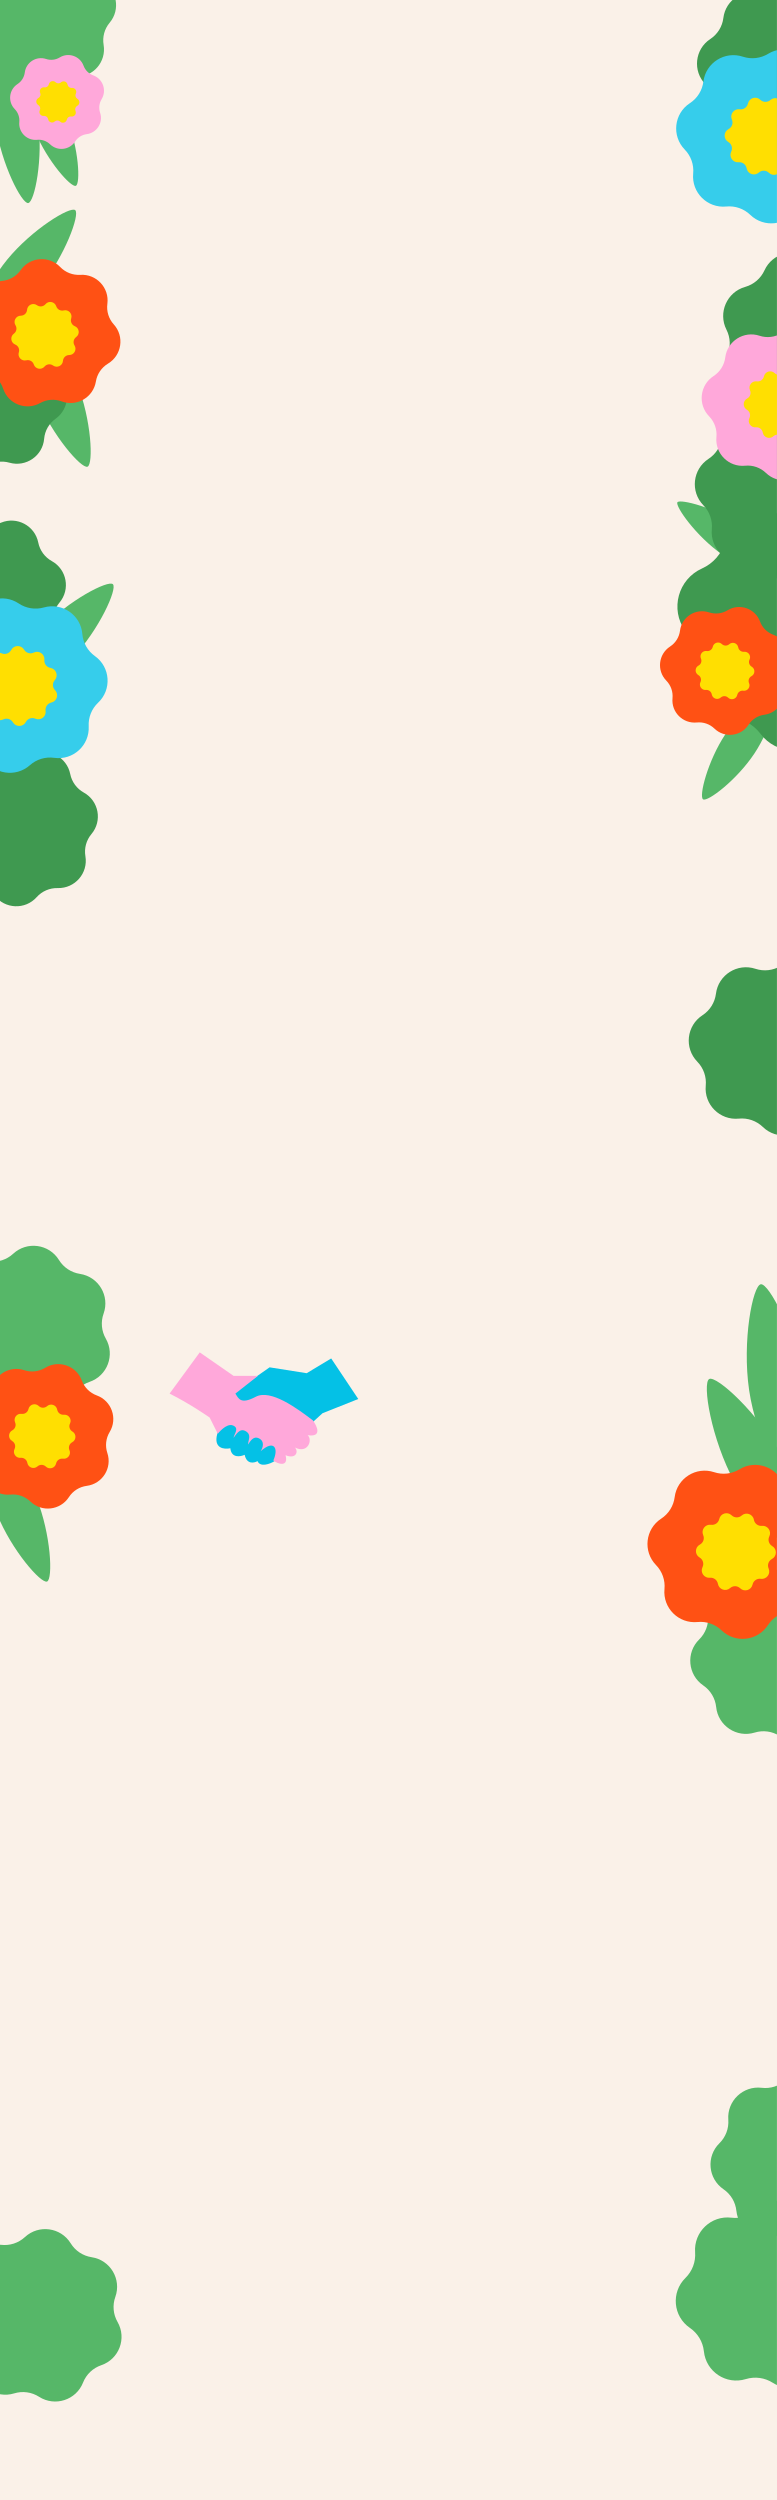
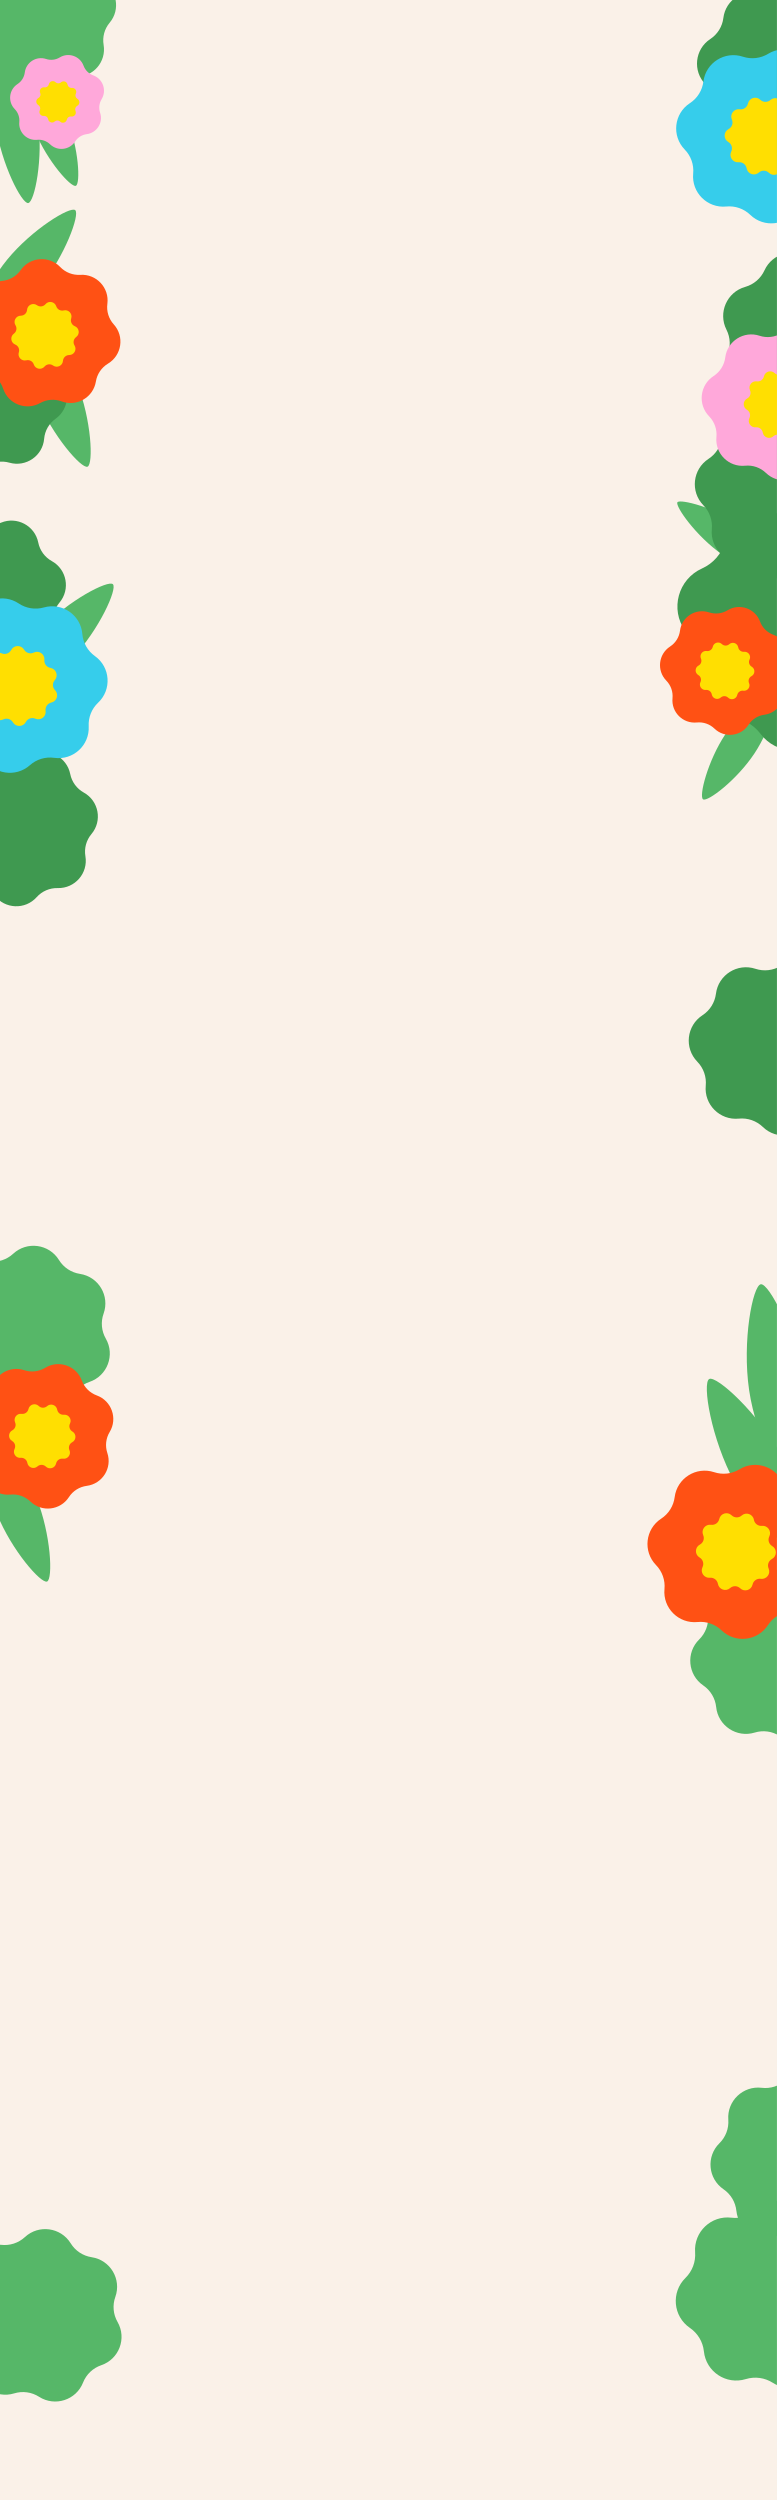
<svg xmlns="http://www.w3.org/2000/svg" width="1920" height="6178" viewBox="0 0 1920 6178" fill="none">
  <g clip-path="url(#clip0_1150_15510)">
    <rect width="1920" height="6178" fill="#FAF1E8" />
    <path d="M-33.557 3535.24C-21.142 3530.25 54.113 3612.38 90.188 3702.15C126.264 3791.93 131.069 3902.36 116.344 3908.28C101.619 3914.19 28.674 3831.14 -7.402 3741.37C-43.477 3651.59 -45.972 3540.23 -33.557 3535.24Z" fill="#56B768" />
    <path d="M66.443 780.242C78.858 775.253 154.113 857.376 190.188 947.152C226.264 1036.93 231.069 1147.36 216.344 1153.28C201.619 1159.19 128.674 1076.14 92.598 986.367C56.523 896.591 54.028 785.231 66.443 780.242Z" fill="#56B768" />
    <path d="M13.873 103.694C27.123 101.835 80.438 199.635 93.883 295.45C107.328 391.264 85.454 499.615 69.739 501.82C54.023 504.026 3.174 405.879 -10.271 310.065C-23.716 214.25 0.623 105.553 13.873 103.694Z" fill="#56B768" />
    <path d="M65.002 160.089C74.956 156.015 135.867 221.643 165.324 293.622C194.781 365.601 199.208 454.344 187.402 459.176C175.596 464.008 116.537 397.622 87.08 325.643C57.623 253.664 55.048 164.163 65.002 160.089Z" fill="#56B768" />
    <path d="M-68.829 830.367C-79.183 821.892 -43.483 716.379 17.801 641.509C79.084 566.64 173.536 509.218 185.816 519.27C198.096 529.321 160.47 633.258 99.187 708.127C37.903 782.997 -58.475 838.842 -68.829 830.367Z" fill="#56B768" />
    <path d="M2.891 1735.93C-6.835 1726.75 36.276 1624.04 102.727 1553.71C169.178 1483.39 267.473 1432.83 279.007 1443.73C290.542 1454.63 245.622 1555.63 179.171 1625.95C112.72 1696.27 12.616 1745.12 2.891 1735.93Z" fill="#56B768" />
    <path d="M1674.04 1241.22C1680.28 1232.21 1768.73 1254.41 1833.86 1299.51C1898.99 1344.61 1952.06 1417.92 1944.66 1428.61C1937.26 1439.29 1849.97 1415.41 1784.84 1370.31C1719.71 1325.21 1667.8 1250.22 1674.04 1241.22Z" fill="#56B768" />
    <path d="M1919.47 1701.05C1928.6 1707.11 1908.13 1795.99 1864.32 1861.99C1820.51 1927.99 1748.26 1982.49 1737.43 1975.31C1726.61 1968.12 1748.77 1880.37 1792.58 1814.37C1836.39 1748.37 1910.34 1695 1919.47 1701.05Z" fill="#56B768" />
    <path d="M1995.88 3855.88C1980.96 3863.98 1874.18 3771.5 1815.63 3663.67C1757.09 3555.84 1734.92 3417.42 1752.61 3407.82C1770.3 3398.22 1874.31 3492.2 1932.85 3600.03C1991.4 3707.86 2010.79 3847.79 1995.88 3855.88Z" fill="#56B768" />
    <path d="M1954.35 3678.06C1937.56 3680.53 1869.12 3556.95 1851.26 3435.56C1833.4 3314.17 1860.23 3176.58 1880.14 3173.65C1900.05 3170.72 1965.36 3294.75 1983.22 3416.15C2001.08 3537.54 1971.14 3675.59 1954.35 3678.06Z" fill="#56B768" />
    <path d="M2025.05 1279.69C2085.15 1254.85 2152.96 1291.07 2165.72 1354.83C2171.68 1384.57 2190.41 1410.19 2216.95 1424.89C2273.83 1456.38 2287.79 1531.99 2245.9 1581.72C2226.36 1604.92 2218.01 1635.54 2223.07 1665.45C2233.91 1729.56 2183.51 1787.61 2118.51 1785.87C2088.18 1785.06 2059.04 1797.62 2038.81 1820.22C1995.45 1868.67 1918.63 1865.45 1879.47 1813.55C1861.2 1789.34 1833.2 1774.38 1802.92 1772.66C1738 1768.96 1692.62 1706.9 1708.78 1643.92C1716.32 1614.54 1710.56 1583.33 1693.03 1558.58C1655.44 1505.52 1675.67 1431.34 1734.99 1404.71C1762.66 1392.29 1783.47 1368.32 1791.89 1339.18C1809.94 1276.72 1880.54 1246.28 1938.35 1276.06C1965.31 1289.94 1997.02 1291.27 2025.05 1279.69Z" fill="#3F9950" />
    <path d="M1941.57 5140.25C1975.75 5108.63 2030.3 5116.09 2054.73 5155.73C2066.12 5174.22 2085.07 5186.76 2106.55 5190.03C2152.58 5197.03 2180.76 5244.33 2165 5288.15C2157.64 5308.59 2159.65 5331.22 2170.49 5350.05C2193.71 5390.41 2174.3 5441.93 2130.22 5456.92C2109.65 5463.92 2093.21 5479.6 2085.24 5499.81C2068.17 5543.13 2015.79 5560.07 1976.58 5534.96C1958.29 5523.24 1935.77 5520.16 1915.01 5526.54C1870.5 5540.2 1824.59 5509.81 1819.78 5463.5C1817.53 5441.89 1805.9 5422.37 1787.97 5410.11C1749.54 5383.83 1744.67 5328.98 1777.88 5296.35C1793.37 5281.12 1801.39 5259.86 1799.79 5238.19C1796.38 5191.76 1836.22 5153.76 1882.45 5159.38C1904.01 5162 1925.63 5155 1941.57 5140.25Z" fill="#56B768" />
    <path d="M61.575 5528.25C95.751 5496.63 150.299 5504.09 174.727 5543.73C186.123 5562.22 205.074 5574.76 226.548 5578.03C272.581 5585.03 300.757 5632.33 284.997 5676.15C277.644 5696.59 279.652 5719.22 290.487 5738.05C313.713 5778.41 294.3 5829.93 250.219 5844.92C229.655 5851.92 213.207 5867.6 205.244 5887.81C188.173 5931.13 135.79 5948.07 96.582 5922.96C78.291 5911.24 55.774 5908.16 35.009 5914.54C-9.504 5928.2 -55.412 5897.81 -60.223 5851.5C-62.467 5829.89 -74.098 5810.37 -92.028 5798.11C-130.463 5771.83 -135.327 5716.98 -102.117 5684.35C-86.625 5669.12 -78.612 5647.86 -80.205 5626.19C-83.621 5579.76 -43.777 5541.76 2.445 5547.38C24.008 5550 45.632 5543 61.575 5528.25Z" fill="#56B768" />
    <path d="M32.575 3098.25C66.751 3066.63 121.299 3074.09 145.727 3113.73C157.123 3132.22 176.074 3144.76 197.548 3148.03C243.581 3155.03 271.757 3202.33 255.997 3246.15C248.644 3266.59 250.652 3289.22 261.487 3308.05C284.713 3348.41 265.3 3399.93 221.219 3414.92C200.655 3421.92 184.207 3437.6 176.244 3457.81C159.173 3501.13 106.79 3518.08 67.582 3492.96C49.291 3481.24 26.774 3478.16 6.009 3484.54C-38.504 3498.2 -84.412 3467.81 -89.223 3421.5C-91.467 3399.89 -103.098 3380.37 -121.028 3368.11C-159.463 3341.83 -164.327 3286.98 -131.117 3254.35C-115.625 3239.12 -107.612 3217.86 -109.205 3196.19C-112.621 3149.76 -72.777 3111.76 -26.555 3117.38C-4.992 3120 16.631 3113 32.575 3098.25Z" fill="#56B768" />
    <path d="M1891.57 3895.25C1925.75 3863.63 1980.3 3871.09 2004.73 3910.73C2016.12 3929.22 2035.07 3941.76 2056.55 3945.03C2102.58 3952.03 2130.76 3999.33 2115 4043.15C2107.64 4063.59 2109.65 4086.22 2120.49 4105.05C2143.71 4145.41 2124.3 4196.93 2080.22 4211.92C2059.65 4218.92 2043.21 4234.6 2035.24 4254.81C2018.17 4298.13 1965.79 4315.08 1926.58 4289.96C1908.29 4278.24 1885.77 4275.16 1865.01 4281.54C1820.5 4295.2 1774.59 4264.81 1769.78 4218.5C1767.53 4196.89 1755.9 4177.37 1737.97 4165.11C1699.54 4138.83 1694.67 4083.98 1727.88 4051.35C1743.37 4036.12 1751.39 4014.86 1749.79 3993.19C1746.38 3946.76 1786.22 3908.76 1832.45 3914.38C1854.01 3917 1875.63 3910 1891.57 3895.25Z" fill="#56B768" />
    <path d="M1871.78 5459.59C1908.91 5425.23 1968.17 5433.34 1994.71 5476.4C2007.09 5496.49 2027.68 5510.12 2051.01 5513.67C2101.01 5521.28 2131.62 5572.66 2114.5 5620.26C2106.52 5642.46 2108.7 5667.06 2120.47 5687.51C2145.7 5731.35 2124.61 5787.32 2076.72 5803.61C2054.38 5811.21 2036.51 5828.25 2027.86 5850.2C2009.32 5897.27 1952.41 5915.67 1909.81 5888.39C1889.94 5875.66 1865.48 5872.32 1842.92 5879.24C1794.57 5894.08 1744.69 5861.07 1739.47 5810.76C1737.03 5787.29 1724.39 5766.07 1704.92 5752.75C1663.16 5724.2 1657.88 5664.62 1693.95 5629.17C1710.78 5612.63 1719.49 5589.53 1717.76 5565.99C1714.05 5515.54 1757.33 5474.27 1807.55 5480.37C1830.97 5483.21 1854.46 5475.62 1871.78 5459.59Z" fill="#56B768" />
    <path d="M81.581 1863.64C120.873 1847.4 165.214 1871.09 173.561 1912.78C177.454 1932.22 189.703 1948.98 207.054 1958.58C244.25 1979.18 253.376 2028.61 225.987 2061.13C213.21 2076.3 207.75 2096.32 211.057 2115.88C218.147 2157.8 185.187 2195.76 142.686 2194.62C122.86 2194.09 103.803 2202.3 90.576 2217.08C62.221 2248.76 11.994 2246.66 -13.614 2212.72C-25.56 2196.88 -43.864 2187.11 -63.665 2185.98C-106.112 2183.56 -135.785 2142.98 -125.217 2101.8C-120.287 2082.59 -124.055 2062.18 -135.519 2046C-160.095 2011.31 -146.869 1962.81 -108.083 1945.39C-89.989 1937.27 -76.384 1921.6 -70.878 1902.55C-59.077 1861.7 -12.912 1841.8 24.886 1861.27C42.518 1870.35 63.252 1871.22 81.581 1863.64Z" fill="#3F9950" />
    <path d="M126.581 -141.358C165.873 -157.598 210.214 -133.911 218.561 -92.223C222.454 -72.775 234.703 -56.024 252.054 -46.417C289.25 -25.822 298.376 23.613 270.987 56.132C258.21 71.301 252.75 91.322 256.057 110.877C263.147 152.798 230.187 190.756 187.686 189.617C167.86 189.086 148.803 197.3 135.576 212.078C107.221 243.758 56.994 241.656 31.386 207.717C19.44 191.885 1.136 182.107 -18.665 180.98C-61.112 178.563 -90.785 137.983 -80.217 96.801C-75.287 77.591 -79.055 57.183 -90.519 40.999C-115.095 6.306 -101.869 -42.194 -63.083 -59.608C-44.989 -67.731 -31.384 -83.4 -25.878 -102.455C-14.077 -143.3 32.088 -163.198 69.886 -143.731C87.518 -134.65 108.252 -133.782 126.581 -141.358Z" fill="#56B768" />
    <path d="M2.581 1291.64C41.873 1275.4 86.214 1299.09 94.56 1340.78C98.454 1360.22 110.703 1376.98 128.054 1386.58C165.249 1407.18 174.376 1456.61 146.986 1489.13C134.209 1504.3 128.75 1524.32 132.057 1543.88C139.146 1585.8 106.186 1623.76 63.686 1622.62C43.859 1622.09 24.802 1630.3 11.575 1645.08C-16.779 1676.76 -67.007 1674.66 -92.615 1640.72C-104.561 1624.88 -122.865 1615.11 -142.666 1613.98C-185.113 1611.56 -214.786 1570.98 -204.218 1529.8C-199.288 1510.59 -203.055 1490.18 -214.52 1474C-239.096 1439.31 -225.869 1390.81 -187.083 1373.39C-168.99 1365.27 -155.384 1349.6 -149.879 1330.55C-138.078 1289.7 -91.912 1269.8 -54.115 1289.27C-36.483 1298.35 -15.749 1299.22 2.581 1291.64Z" fill="#3F9950" />
    <path d="M46.801 807.635C88.905 801.732 125.918 835.751 123.58 878.202C122.489 898.005 130.161 917.287 144.561 930.926C175.427 960.164 171.908 1010.31 137.26 1034.95C121.097 1046.45 110.806 1064.47 109.12 1084.23C105.507 1126.59 64.105 1155.1 23.238 1143.38C4.174 1137.91 -16.331 1141.1 -32.833 1152.1C-68.206 1175.69 -116.313 1161.1 -132.625 1121.84C-140.235 1103.52 -155.513 1089.48 -174.404 1083.44C-214.9 1070.49 -233.488 1023.78 -212.962 986.545C-203.386 969.177 -201.933 948.476 -208.989 929.939C-224.113 890.205 -199.184 846.55 -157.276 839.384C-137.727 836.041 -120.636 824.27 -110.543 807.196C-88.907 770.598 -39.233 762.87 -7.501 791.166C7.301 804.367 27.16 810.389 46.801 807.635Z" fill="#3F9950" />
    <path d="M1944.31 1011.96C1984.5 987.456 2037.06 1005.74 2053.35 1049.89C2060.95 1070.48 2077.22 1086.7 2097.85 1094.22C2142.07 1110.35 2160.54 1162.84 2136.17 1203.1C2124.8 1221.88 2122.27 1244.71 2129.25 1265.52C2144.2 1310.14 2114.68 1357.3 2068 1363.36C2046.22 1366.18 2026.79 1378.44 2014.86 1396.87C1989.29 1436.37 1934 1442.7 1900.16 1409.99C1884.38 1394.73 1862.68 1387.18 1840.83 1389.35C1793.99 1394 1754.57 1354.72 1759.05 1307.88C1761.14 1286.03 1753.52 1264.36 1738.2 1248.64C1705.36 1214.92 1711.49 1159.62 1750.92 1133.92C1769.32 1121.93 1781.5 1102.46 1784.25 1080.68C1790.14 1033.99 1837.21 1004.31 1881.9 1019.1C1902.74 1026 1925.57 1023.39 1944.31 1011.96Z" fill="#3F9950" />
    <path d="M1929.31 2386.96C1969.5 2362.46 2022.06 2380.74 2038.35 2424.89C2045.95 2445.48 2062.22 2461.7 2082.85 2469.22C2127.07 2485.35 2145.54 2537.84 2121.17 2578.1C2109.8 2596.88 2107.27 2619.71 2114.25 2640.52C2129.2 2685.14 2099.68 2732.3 2053 2738.36C2031.22 2741.18 2011.79 2753.44 1999.86 2771.87C1974.29 2811.37 1919 2817.7 1885.16 2784.99C1869.38 2769.73 1847.68 2762.18 1825.83 2764.35C1778.99 2769 1739.57 2729.72 1744.05 2682.88C1746.14 2661.03 1738.52 2639.36 1723.2 2623.64C1690.36 2589.92 1696.49 2534.62 1735.92 2508.92C1754.32 2496.93 1766.5 2477.46 1769.25 2455.68C1775.14 2408.99 1822.21 2379.31 1866.9 2394.1C1887.74 2401 1910.57 2398.39 1929.31 2386.96Z" fill="#3F9950" />
    <path d="M2062.43 650.108C2108.09 638.672 2152.83 671.77 2155.24 718.767C2156.37 740.691 2167.08 761.011 2184.54 774.333C2221.95 802.891 2223.97 858.497 2188.72 889.68C2172.28 904.227 2163.07 925.268 2163.54 947.216C2164.54 994.263 2122.31 1030.5 2075.95 1022.39C2054.32 1018.61 2032.12 1024.52 2015.25 1038.57C1979.08 1068.68 1924.41 1058.27 1901.84 1016.97C1891.31 997.702 1872.84 984.04 1851.33 979.607C1805.23 970.106 1779.28 920.878 1797.5 877.492C1806 857.252 1805.17 834.298 1795.23 814.725C1773.91 772.767 1796.22 721.796 1841.51 708.992C1862.64 703.02 1880.07 688.059 1889.17 668.084C1908.69 625.265 1962.47 610.933 2000.72 638.353C2018.57 651.145 2041.14 655.444 2062.43 650.108Z" fill="#3F9950" />
    <path d="M2093.37 56.439C2136.54 72.005 2154.74 123.122 2131.13 162.474C2120.12 180.831 2117.74 203.103 2124.62 223.376C2139.36 266.833 2110.75 312.939 2065.26 319.016C2044.04 321.85 2025.14 333.873 2013.58 351.891C1988.8 390.516 1934.92 396.892 1901.8 365.118C1886.36 350.295 1865.17 343.015 1843.88 345.211C1798.23 349.918 1759.65 311.763 1763.84 266.064C1765.8 244.746 1758.29 223.645 1743.29 208.365C1711.15 175.61 1716.93 121.656 1755.27 96.445C1773.16 84.684 1784.97 65.651 1787.57 44.402C1793.14 -1.15 1838.92 -30.275 1882.54 -16.015C1902.89 -9.362 1925.13 -11.994 1943.37 -23.212C1982.45 -47.259 2033.77 -29.623 2049.81 13.371C2057.3 33.428 2073.23 49.178 2093.37 56.439Z" fill="#3F9950" />
    <path d="M1931.14 823.508C1966 802.251 2011.6 818.112 2025.73 856.409C2032.32 874.274 2046.44 888.338 2064.33 894.865C2102.69 908.857 2118.71 954.385 2097.57 989.308C2087.71 1005.6 2085.51 1025.4 2091.57 1043.46C2104.54 1082.16 2078.92 1123.07 2038.43 1128.32C2019.55 1130.77 2002.69 1141.4 1992.34 1157.39C1970.16 1191.66 1922.2 1197.15 1892.85 1168.78C1879.15 1155.54 1860.33 1148.99 1841.38 1150.87C1800.75 1154.9 1766.55 1120.84 1770.44 1080.2C1772.25 1061.25 1765.64 1042.45 1752.35 1028.81C1723.87 999.566 1729.19 951.595 1763.39 929.3C1779.34 918.9 1789.92 902.011 1792.3 883.119C1797.41 842.621 1838.24 816.87 1877 829.703C1895.08 835.689 1914.88 833.424 1931.14 823.508Z" fill="#FFA8DA" />
    <path d="M1935.95 922.553C1945.23 914.289 1959.98 919.419 1962.12 931.654C1963.55 939.832 1971.05 945.52 1979.31 944.694C1991.68 943.46 2000.59 956.276 1995.13 967.434C1991.48 974.89 1994.2 983.899 2001.37 988.087C2012.1 994.353 2011.78 1009.96 2000.8 1015.78C1993.46 1019.67 1990.37 1028.55 1993.71 1036.15C1998.7 1047.53 1989.27 1059.97 1976.97 1058.22C1968.74 1057.05 1961.02 1062.43 1959.25 1070.54C1956.6 1082.68 1941.65 1087.19 1932.73 1078.55C1926.76 1072.78 1917.35 1072.58 1911.15 1078.11C1901.87 1086.37 1887.13 1081.24 1884.99 1069C1883.55 1060.83 1876.05 1055.14 1867.79 1055.96C1855.43 1057.2 1846.51 1044.38 1851.97 1033.22C1855.62 1025.77 1852.9 1016.76 1845.73 1012.57C1835 1006.31 1835.33 990.697 1846.3 984.88C1853.64 980.992 1856.73 972.104 1853.4 964.503C1848.4 953.129 1857.84 940.692 1870.14 942.437C1878.36 943.603 1886.09 938.23 1887.86 930.119C1890.5 917.982 1905.45 913.466 1914.38 922.106C1920.34 927.881 1929.76 928.076 1935.95 922.553Z" fill="#FFDF01" />
    <path d="M198.484 679.19C238.348 676.697 270.572 711.227 265.328 750.816C262.882 769.285 268.683 787.896 281.19 801.709C308 831.317 301.097 878.03 266.869 898.608C250.903 908.208 239.967 924.343 236.967 942.729C230.535 982.143 189.703 1005.86 152.266 991.935C134.801 985.437 115.364 986.946 99.116 996.061C64.285 1015.6 20.272 998.467 7.816 960.519C2.005 942.817 -11.297 928.563 -28.558 921.544C-65.559 906.495 -79.611 861.409 -57.706 828.019C-47.488 812.442 -44.638 793.159 -49.914 775.29C-61.223 736.986 -34.732 697.898 5.039 694.208C23.592 692.487 40.447 682.695 51.129 667.433C74.028 634.716 121.114 631.06 148.803 659.85C161.719 673.28 179.888 680.353 198.484 679.19Z" fill="#FF5114" />
    <path d="M157.459 767.101C169.258 764.181 179.68 775.349 175.951 786.915C173.459 794.645 177.354 802.989 184.881 806.045C196.144 810.617 198.012 825.776 188.195 832.94C181.634 837.728 179.881 846.767 184.175 853.662C190.601 863.979 183.2 877.339 171.046 877.365C162.922 877.382 156.19 883.663 155.611 891.764C154.745 903.886 140.903 910.344 131.053 903.221C124.47 898.461 115.33 899.585 110.099 905.798C102.272 915.094 87.276 912.183 83.493 900.633C80.965 892.913 72.909 888.451 65.024 890.402C53.226 893.322 42.803 882.154 46.532 870.588C49.025 862.858 45.129 854.514 37.602 851.458C26.339 846.886 24.471 831.727 34.288 824.563C40.849 819.775 42.602 810.736 38.308 803.841C31.883 793.524 39.283 780.164 51.438 780.138C59.561 780.121 66.293 773.84 66.872 765.739C67.739 753.617 81.58 747.159 91.43 754.282C98.013 759.042 107.153 757.918 112.384 751.705C120.211 742.409 135.207 745.32 138.99 756.87C141.518 764.59 149.574 769.052 157.459 767.101Z" fill="#FFDF01" />
    <path d="M147.644 141.914C169.324 128.692 197.685 138.558 206.473 162.378C210.573 173.49 219.354 182.237 230.483 186.297C254.34 194.999 264.307 223.317 251.159 245.039C245.026 255.171 243.659 267.488 247.423 278.718C255.492 302.792 239.561 328.239 214.377 331.505C202.628 333.028 192.144 339.64 185.709 349.583C171.913 370.9 142.08 374.313 123.824 356.665C115.307 348.432 103.6 344.359 91.811 345.529C66.54 348.037 45.27 326.847 47.689 301.573C48.817 289.783 44.703 278.094 36.438 269.608C18.72 251.419 22.03 221.582 43.303 207.715C53.227 201.246 59.803 190.742 61.286 178.991C64.464 153.802 89.861 137.785 113.969 145.767C125.215 149.49 137.53 148.081 147.644 141.914Z" fill="#FFA8DA" />
    <path d="M150.636 203.518C156.406 198.378 165.579 201.569 166.911 209.179C167.801 214.265 172.466 217.803 177.605 217.29C185.295 216.522 190.84 224.494 187.443 231.433C185.173 236.071 186.866 241.674 191.326 244.279C197.999 248.177 197.798 257.884 190.97 261.502C186.406 263.921 184.482 269.449 186.558 274.177C189.665 281.251 183.795 288.987 176.144 287.901C171.03 287.176 166.223 290.518 165.124 295.563C163.478 303.112 154.181 305.921 148.629 300.547C144.918 296.955 139.064 296.834 135.209 300.269C129.439 305.409 120.266 302.219 118.934 294.608C118.044 289.522 113.379 285.984 108.24 286.497C100.55 287.265 95.005 279.294 98.402 272.354C100.672 267.716 98.978 262.113 94.519 259.508C87.846 255.611 88.047 245.903 94.875 242.285C99.439 239.867 101.363 234.338 99.286 229.61C96.179 222.536 102.049 214.801 109.701 215.886C114.814 216.611 119.621 213.269 120.721 208.224C122.367 200.675 131.664 197.866 137.216 203.241C140.926 206.832 146.78 206.953 150.636 203.518Z" fill="#FFDF01" />
    <path d="M1898.25 132.961C1938.43 108.456 1991 126.74 2007.29 170.89C2014.89 191.485 2031.16 207.697 2051.79 215.222C2096.01 231.352 2114.48 283.838 2090.11 324.097C2078.74 342.878 2076.21 365.707 2083.19 386.521C2098.14 431.14 2068.61 478.304 2021.94 484.357C2000.16 487.181 1980.73 499.435 1968.8 517.866C1943.23 557.374 1887.94 563.702 1854.1 530.991C1838.32 515.731 1816.62 508.183 1794.77 510.351C1747.93 514.999 1708.51 475.724 1712.99 428.881C1715.08 407.029 1707.45 385.363 1692.14 369.636C1659.3 335.923 1665.43 280.621 1704.86 254.92C1723.25 242.93 1735.44 223.461 1738.19 201.681C1744.08 154.994 1791.15 125.309 1835.84 140.103C1856.68 147.004 1879.51 144.392 1898.25 132.961Z" fill="#36CDEB" />
    <path d="M1903.8 247.141C1914.49 237.614 1931.49 243.528 1933.96 257.634C1935.61 267.061 1944.26 273.618 1953.78 272.667C1968.03 271.243 1978.31 286.018 1972.02 298.881C1967.81 307.477 1970.95 317.862 1979.21 322.69C1991.58 329.913 1991.21 347.906 1978.55 354.612C1970.09 359.094 1966.53 369.341 1970.38 378.104C1976.14 391.215 1965.26 405.553 1951.07 403.542C1941.6 402.197 1932.69 408.391 1930.65 417.742C1927.6 431.733 1910.37 436.94 1900.08 426.979C1893.2 420.322 1882.35 420.097 1875.2 426.464C1864.51 435.991 1847.51 430.077 1845.04 415.972C1843.39 406.545 1834.74 399.988 1825.22 400.939C1810.97 402.363 1800.69 387.587 1806.98 374.725C1811.19 366.129 1808.05 355.743 1799.79 350.916C1787.42 343.692 1787.79 325.699 1800.45 318.993C1808.9 314.511 1812.47 304.265 1808.62 295.502C1802.86 282.39 1813.74 268.053 1827.93 270.064C1837.4 271.408 1846.31 265.214 1848.35 255.864C1851.4 241.872 1868.63 236.666 1878.92 246.627C1885.8 253.284 1896.65 253.508 1903.8 247.141Z" fill="#FFDF01" />
-     <path d="M666.206 3378.94L578.683 3440.39C568.737 3459.98 546.431 3508.1 536.778 3543.92C527.126 3579.73 554.372 3582.18 569.201 3578.92C571.748 3603.72 593.864 3600.05 604.603 3595.11C609.732 3619.32 627.913 3615.6 636.362 3610.72C643.284 3626.75 667.006 3617.64 678.002 3611.08L732.992 3550.71L796.993 3492.38L885.336 3457.2L818.426 3356.98L757.885 3393.46L666.206 3378.94Z" fill="#04C1E6" />
-     <path d="M581.674 3443.87L637.478 3399.97L577.127 3399.97L493.57 3342L419.07 3443.87C469.801 3469.11 518.07 3503 518.07 3503L538.212 3543.21C538.212 3543.21 558.93 3516.04 575.589 3522.57C592.248 3529.1 578.648 3543.5 577.127 3553.11C582.933 3546.42 591.903 3527.65 607.319 3536.82C622.734 3545.99 612.86 3558.64 613.116 3569.65C617.229 3564.19 624.794 3547.19 639.767 3554.42C654.74 3561.65 649.844 3577.58 644.076 3586.4C677.297 3556.5 689.113 3578.94 675.472 3609.07C685.711 3617.8 713.867 3626.99 705.631 3596.14C731.324 3606.69 738.504 3587.38 728.882 3577.13C760.81 3593.28 773.219 3558.47 760.356 3546.58C796.924 3552.37 783.389 3524.05 773.228 3510.1C734.185 3480.48 669.095 3431.98 631.772 3451.8C594.449 3471.63 589.526 3455.84 581.674 3443.87Z" fill="#FFA8DA" />
    <path d="M1827.31 3630.96C1867.5 3606.46 1920.06 3624.74 1936.35 3668.89C1943.95 3689.48 1960.22 3705.7 1980.85 3713.22C2025.07 3729.35 2043.54 3781.84 2019.17 3822.1C2007.8 3840.88 2005.27 3863.71 2012.25 3884.52C2027.2 3929.14 1997.68 3976.3 1951 3982.36C1929.22 3985.18 1909.79 3997.44 1897.86 4015.87C1872.29 4055.37 1817 4061.7 1783.16 4028.99C1767.38 4013.73 1745.68 4006.18 1723.83 4008.35C1676.99 4013 1637.57 3973.72 1642.05 3926.88C1644.14 3905.03 1636.52 3883.36 1621.2 3867.64C1588.36 3833.92 1594.49 3778.62 1633.92 3752.92C1652.32 3740.93 1664.5 3721.46 1667.25 3699.68C1673.14 3652.99 1720.21 3623.31 1764.9 3638.1C1785.74 3645 1808.57 3642.39 1827.31 3630.96Z" fill="#FF5114" />
    <path d="M1832.86 3745.14C1843.55 3735.61 1860.55 3741.53 1863.02 3755.63C1864.67 3765.06 1873.32 3771.62 1882.84 3770.67C1897.1 3769.24 1907.37 3784.02 1901.08 3796.88C1896.87 3805.48 1900.01 3815.86 1908.27 3820.69C1920.64 3827.91 1920.27 3845.91 1907.61 3852.61C1899.16 3857.09 1895.59 3867.34 1899.44 3876.1C1905.2 3889.22 1894.32 3903.55 1880.14 3901.54C1870.66 3900.2 1861.75 3906.39 1859.71 3915.74C1856.66 3929.73 1839.43 3934.94 1829.14 3924.98C1822.26 3918.32 1811.41 3918.1 1804.26 3924.46C1793.57 3933.99 1776.57 3928.08 1774.1 3913.97C1772.45 3904.54 1763.8 3897.99 1754.28 3898.94C1740.03 3900.36 1729.75 3885.59 1736.05 3872.73C1740.25 3864.13 1737.11 3853.74 1728.85 3848.92C1716.48 3841.69 1716.85 3823.7 1729.51 3816.99C1737.97 3812.51 1741.53 3802.26 1737.68 3793.5C1731.93 3780.39 1742.81 3766.05 1756.99 3768.06C1766.46 3769.41 1775.37 3763.21 1777.41 3753.86C1780.46 3739.87 1797.69 3734.67 1807.98 3744.63C1814.86 3751.28 1825.71 3751.51 1832.86 3745.14Z" fill="#FFDF01" />
    <path d="M111.722 3380.1C145.084 3359.76 188.724 3374.94 202.249 3411.59C208.558 3428.69 222.069 3442.15 239.194 3448.4C275.905 3461.79 291.243 3505.36 271.011 3538.79C261.572 3554.38 259.47 3573.33 265.262 3590.61C277.678 3627.66 253.164 3666.82 214.41 3671.84C196.332 3674.19 180.199 3684.36 170.296 3699.66C149.068 3732.46 103.161 3737.71 75.068 3710.56C61.963 3697.89 43.948 3691.62 25.807 3693.42C-13.08 3697.28 -45.811 3664.67 -42.088 3625.78C-40.351 3607.64 -46.683 3589.65 -59.401 3576.6C-86.664 3548.61 -81.572 3502.69 -48.837 3481.35C-33.566 3471.4 -23.447 3455.24 -21.165 3437.15C-16.275 3398.39 22.806 3373.75 59.903 3386.03C77.209 3391.76 96.159 3389.59 111.722 3380.1Z" fill="#FF5114" />
    <path d="M116.327 3474.9C125.205 3466.99 139.32 3471.9 141.37 3483.61C142.74 3491.43 149.918 3496.88 157.826 3496.09C169.659 3494.91 178.191 3507.17 172.964 3517.85C169.471 3524.99 172.078 3533.61 178.94 3537.62C189.208 3543.62 188.899 3558.55 178.391 3564.12C171.369 3567.84 168.409 3576.35 171.604 3583.63C176.385 3594.51 167.352 3606.41 155.578 3604.74C147.709 3603.63 140.312 3608.77 138.62 3616.53C136.088 3628.15 121.781 3632.47 113.238 3624.2C107.528 3618.68 98.52 3618.49 92.587 3623.78C83.709 3631.69 69.593 3626.78 67.544 3615.07C66.174 3607.24 58.996 3601.79 51.088 3602.58C39.255 3603.77 30.722 3591.5 35.949 3580.82C39.442 3573.68 36.836 3565.06 29.974 3561.05C19.706 3555.06 20.015 3540.12 30.522 3534.55C37.544 3530.83 40.505 3522.32 37.31 3515.05C32.529 3504.16 41.562 3492.26 53.336 3493.93C61.204 3495.04 68.601 3489.9 70.294 3482.14C72.826 3470.52 87.132 3466.2 95.676 3474.47C101.385 3480 110.393 3480.18 116.327 3474.9Z" fill="#FFDF01" />
    <path d="M1798.05 1508.05C1827.58 1490.05 1866.21 1503.48 1878.18 1535.93C1883.76 1551.06 1895.72 1562.98 1910.88 1568.51C1943.38 1580.36 1956.95 1618.93 1939.04 1648.52C1930.69 1662.32 1928.83 1679.1 1933.95 1694.39C1944.94 1727.18 1923.25 1761.84 1888.94 1766.29C1872.94 1768.37 1858.66 1777.37 1849.9 1790.92C1831.1 1819.95 1790.47 1824.6 1765.6 1800.56C1754 1789.35 1738.06 1783.8 1722 1785.39C1687.58 1788.81 1658.61 1759.95 1661.9 1725.52C1663.44 1709.46 1657.84 1693.54 1646.58 1681.98C1622.45 1657.21 1626.95 1616.57 1655.93 1597.68C1669.45 1588.87 1678.4 1574.56 1680.42 1558.56C1684.75 1524.25 1719.34 1502.43 1752.18 1513.3C1767.5 1518.37 1784.27 1516.46 1798.05 1508.05Z" fill="#FF5114" />
    <path d="M1802.12 1591.96C1809.98 1584.96 1822.48 1589.31 1824.29 1599.68C1825.5 1606.6 1831.86 1611.42 1838.86 1610.72C1849.33 1609.68 1856.88 1620.53 1852.26 1629.99C1849.16 1636.3 1851.47 1643.94 1857.55 1647.48C1866.63 1652.79 1866.36 1666.01 1857.06 1670.94C1850.85 1674.24 1848.22 1681.77 1851.05 1688.21C1855.28 1697.84 1847.29 1708.38 1836.87 1706.9C1829.9 1705.91 1823.35 1710.46 1821.86 1717.34C1819.62 1727.62 1806.95 1731.44 1799.39 1724.12C1794.34 1719.23 1786.36 1719.07 1781.11 1723.75C1773.25 1730.75 1760.76 1726.4 1758.94 1716.04C1757.73 1709.11 1751.38 1704.29 1744.38 1704.99C1733.9 1706.03 1726.35 1695.18 1730.98 1685.72C1734.07 1679.41 1731.76 1671.77 1725.69 1668.23C1716.6 1662.92 1716.87 1649.7 1726.17 1644.77C1732.39 1641.47 1735.01 1633.94 1732.18 1627.5C1727.95 1617.87 1735.95 1607.33 1746.37 1608.81C1753.33 1609.8 1759.88 1605.25 1761.38 1598.37C1763.62 1588.09 1776.28 1584.27 1783.84 1591.59C1788.9 1596.48 1796.87 1596.64 1802.12 1591.96Z" fill="#FFDF01" />
    <path d="M108.479 1501.12C153.739 1488.21 199.533 1519.83 203.473 1566.73C205.31 1588.6 216.677 1608.56 234.555 1621.31C272.877 1648.64 276.702 1704.15 242.488 1736.46C226.527 1751.54 218.005 1772.86 219.184 1794.78C221.712 1841.78 180.687 1879.37 134.083 1872.77C112.343 1869.69 90.349 1876.32 73.942 1890.91C38.772 1922.18 -16.209 1913.55 -40.109 1873.01C-51.259 1854.09 -70.162 1841.04 -91.801 1837.31C-138.185 1829.31 -165.721 1780.95 -148.92 1736.99C-141.083 1716.49 -142.662 1693.57 -153.237 1674.33C-175.908 1633.09 -155.263 1581.42 -110.412 1567.15C-89.49 1560.5 -72.555 1544.98 -64.104 1524.72C-45.989 1481.29 7.29 1465.21 46.417 1491.38C64.67 1503.58 87.366 1507.14 108.479 1501.12Z" fill="#36CDEB" />
    <path d="M83.407 1612.65C96.253 1606.32 111.064 1616.55 109.686 1630.8C108.765 1640.33 115.352 1648.95 124.786 1650.57C138.903 1653 144.873 1669.98 135.378 1680.7C129.032 1687.86 129.292 1698.71 135.972 1705.56C145.968 1715.82 140.816 1733.06 126.832 1736.15C117.485 1738.22 111.318 1747.15 112.693 1756.62C114.751 1770.79 100.445 1781.71 87.311 1776C78.534 1772.17 68.296 1775.77 63.841 1784.24C57.174 1796.91 39.178 1797.34 31.913 1785C27.057 1776.75 16.659 1773.64 8.075 1777.88C-4.77 1784.21 -19.582 1773.98 -18.204 1759.73C-17.283 1750.2 -23.869 1741.58 -33.304 1739.96C-47.421 1737.53 -53.391 1720.55 -43.896 1709.83C-37.55 1702.67 -37.809 1691.82 -44.49 1684.97C-54.486 1674.71 -49.334 1657.47 -35.349 1654.38C-26.003 1652.31 -19.836 1643.38 -21.211 1633.91C-23.268 1619.74 -8.962 1608.82 4.171 1614.53C12.948 1618.36 23.186 1614.76 27.642 1606.29C34.309 1593.62 52.304 1593.19 59.57 1605.53C64.425 1613.78 74.823 1616.89 83.407 1612.65Z" fill="#FFDF01" />
  </g>
  <defs>
    <clipPath id="clip0_1150_15510">
      <rect width="1920" height="6178" fill="white" />
    </clipPath>
  </defs>
</svg>
